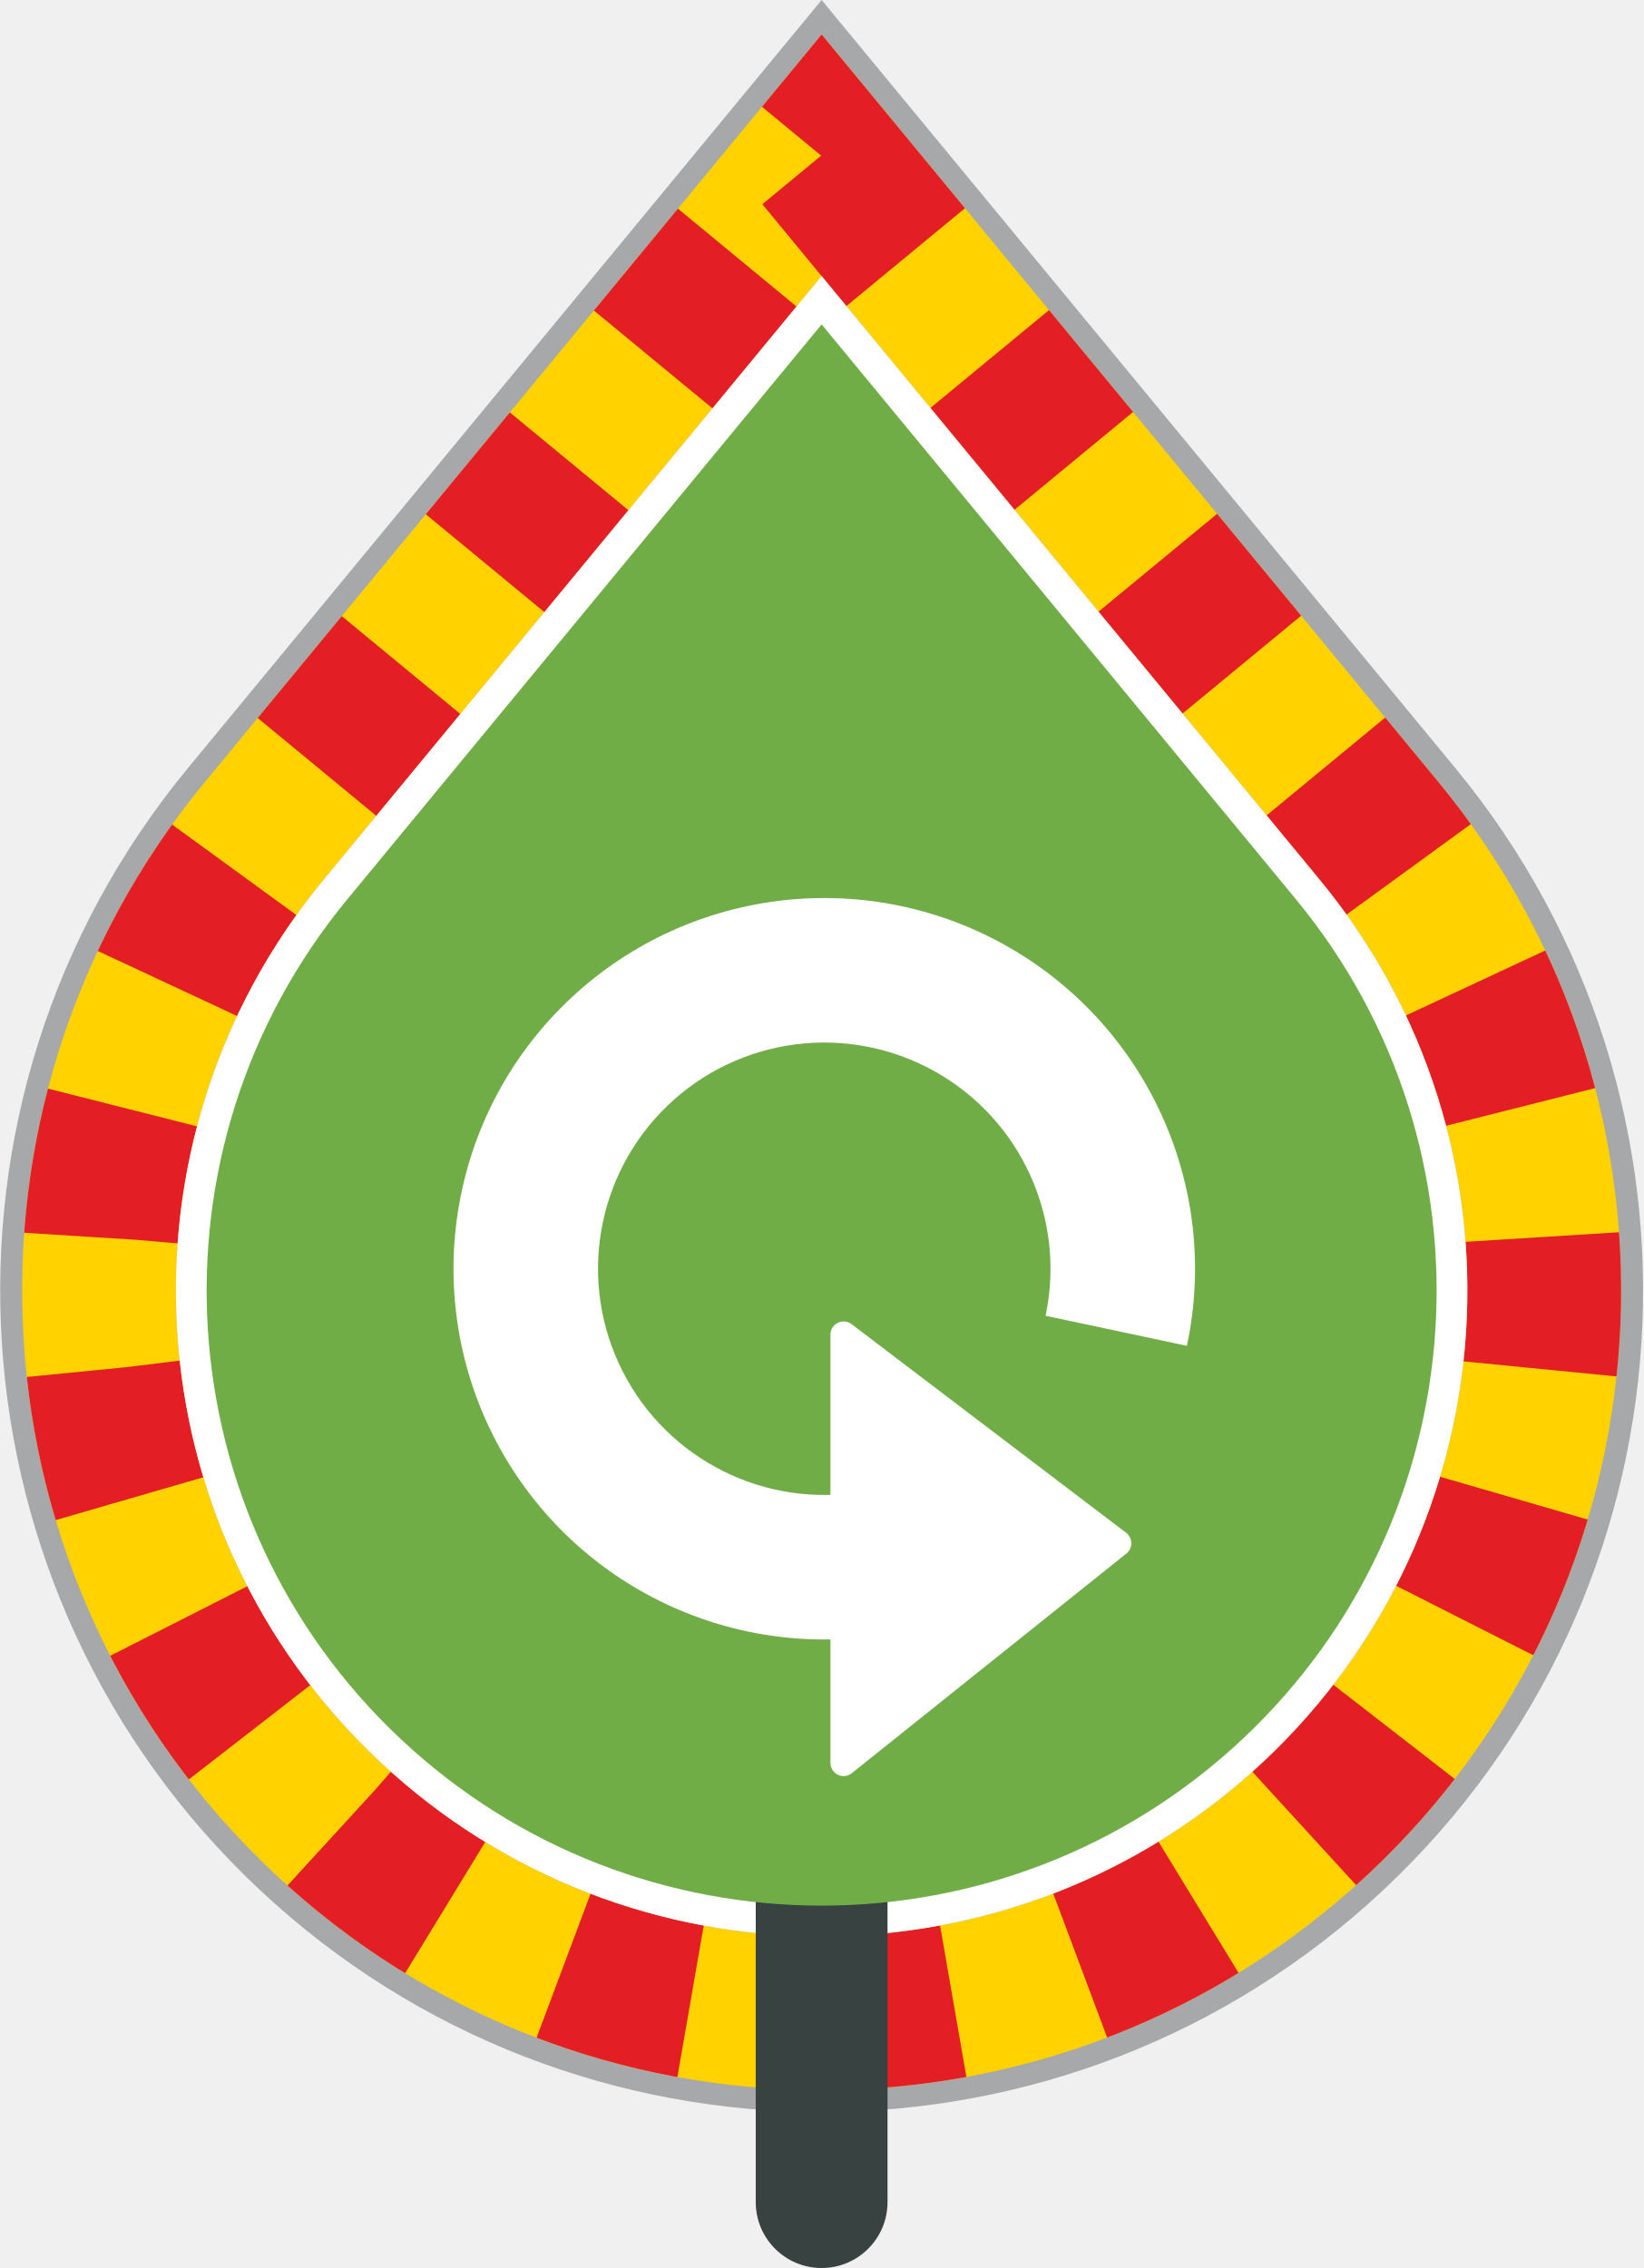
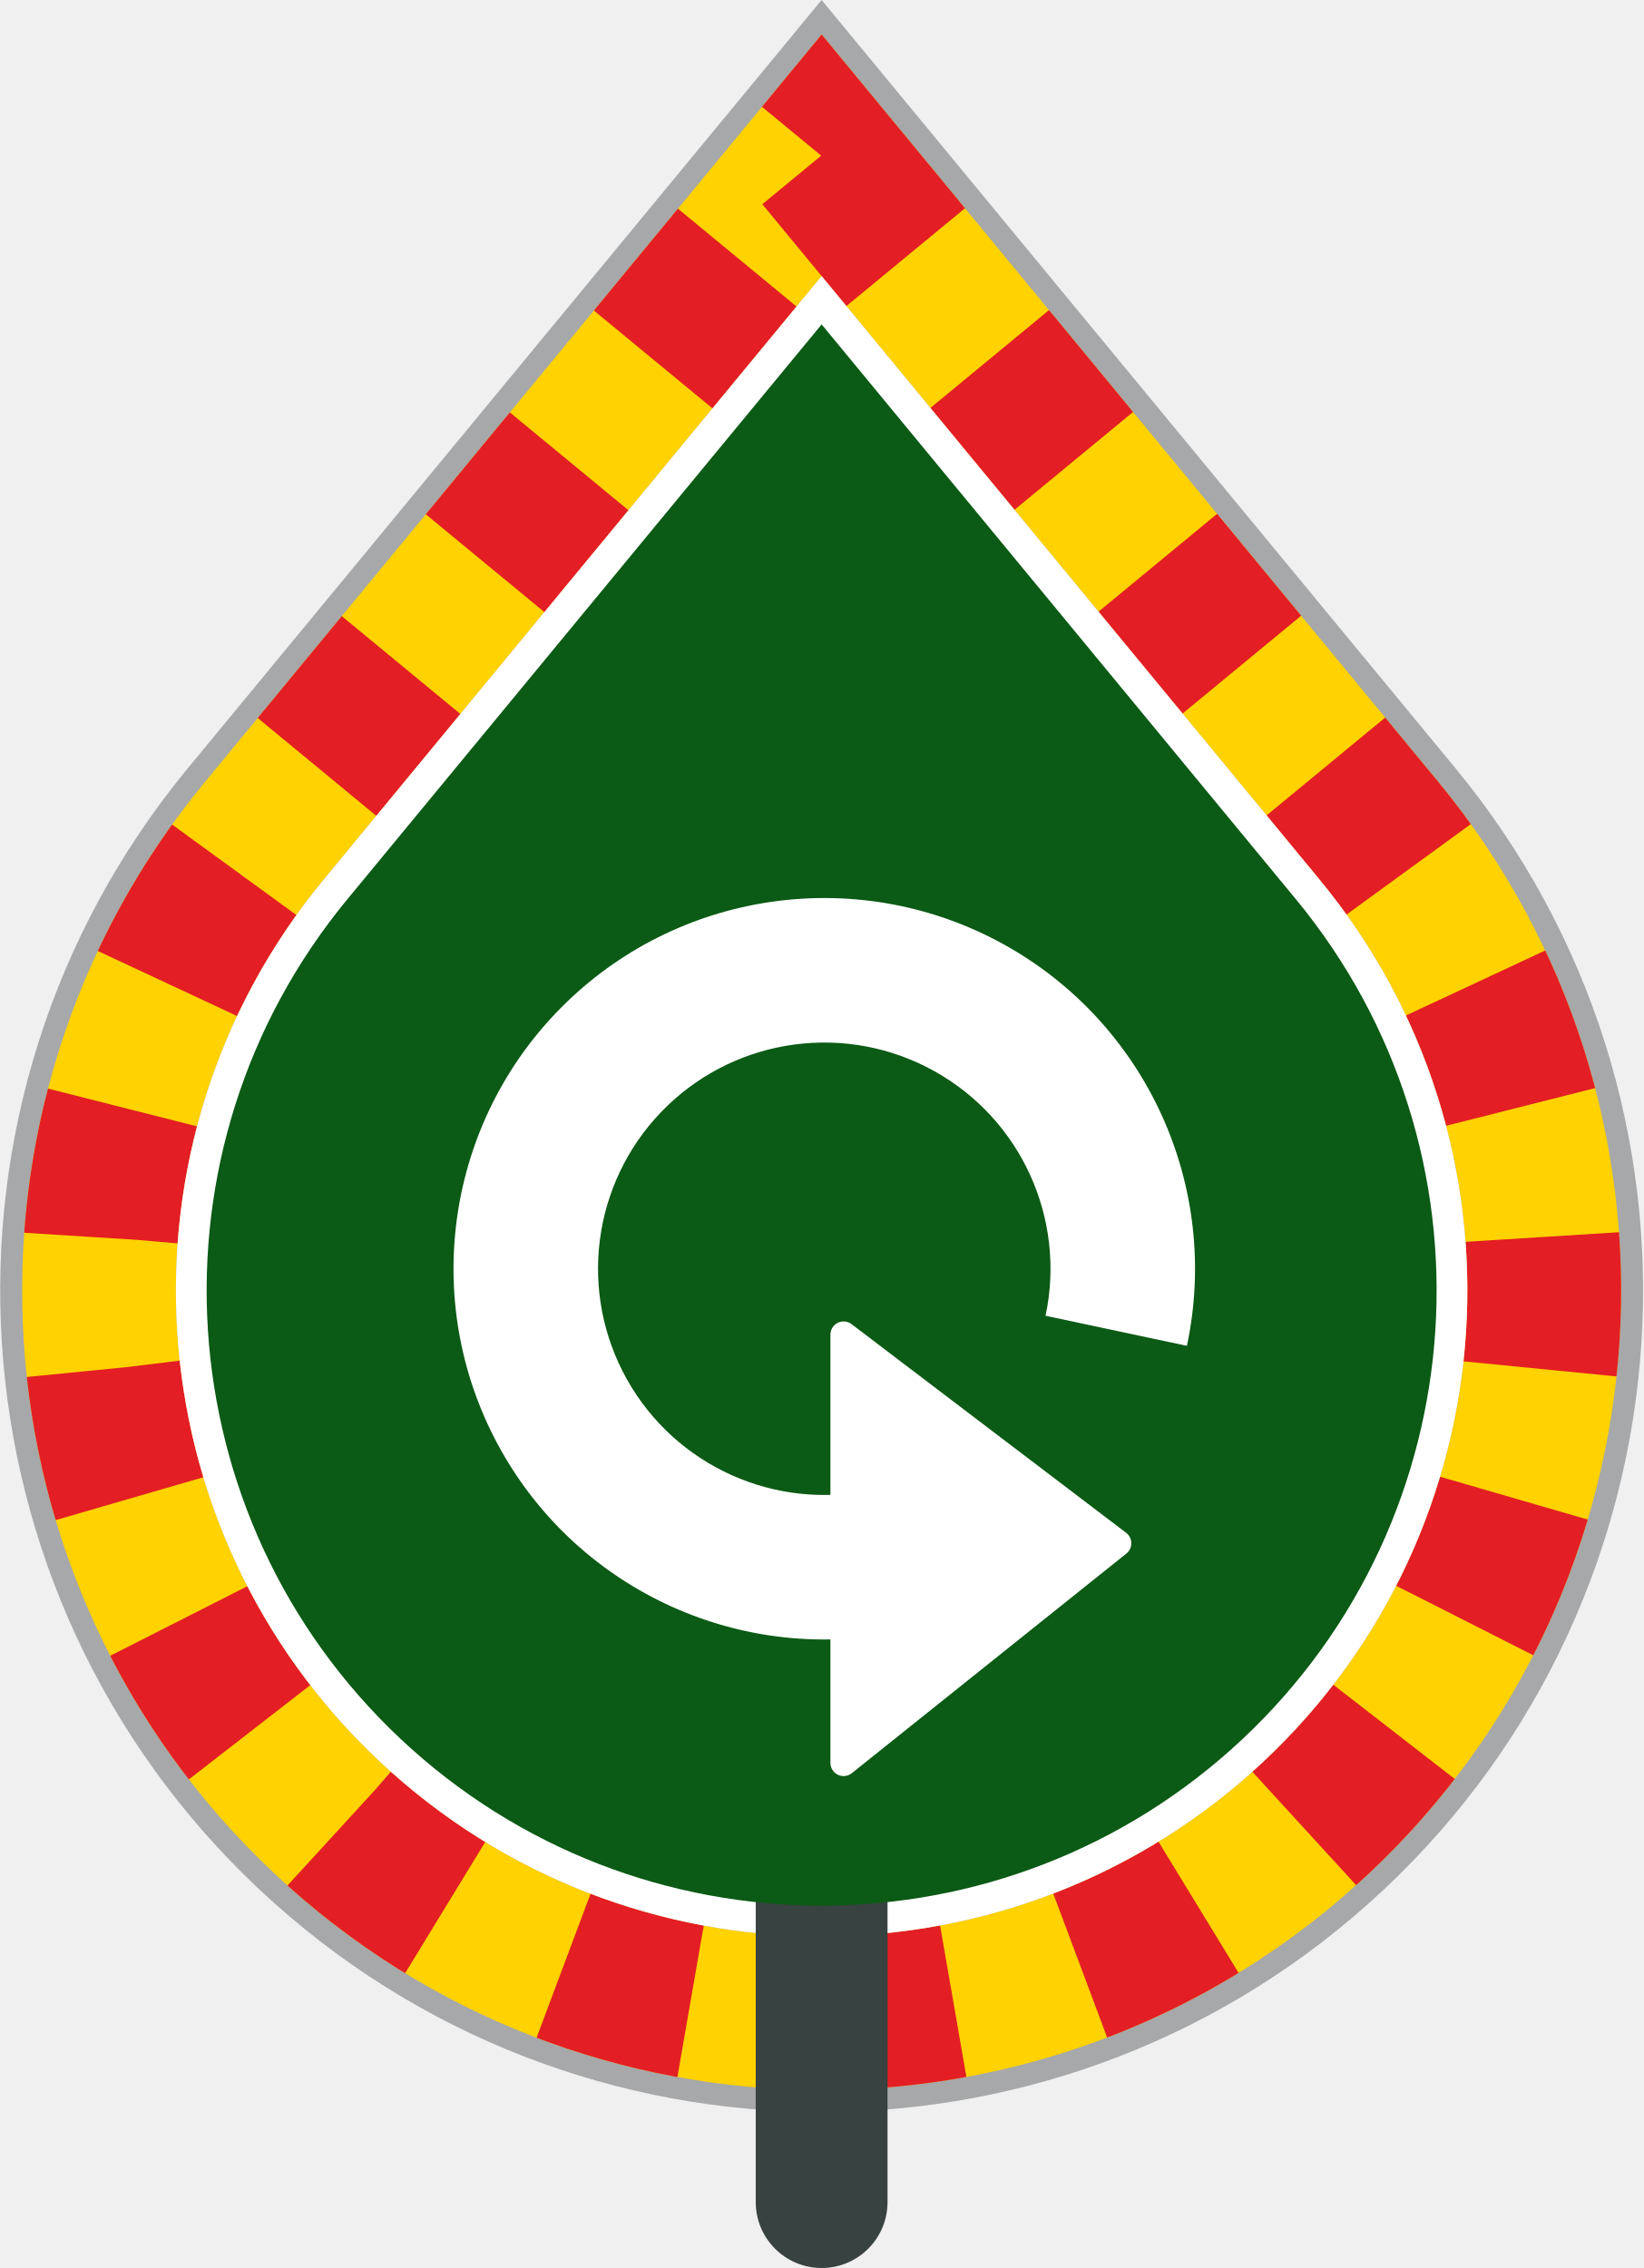
<svg xmlns="http://www.w3.org/2000/svg" width="28.74" height="39.67" viewBox="2.600 -12.771 74.800 103.271">
  <g opacity="1.00">
    <path d="M40.000,-12.771 L68.850,22.200 A37.400,37.400 0 1 1 11.150,22.200 Z" fill="#1f2328" fill-opacity="0.35" />
    <path d="M40.000,-5.700 L65.379,25.064 A32.900,32.900 0 1 1 14.621,25.064 Z" fill="none" stroke="#FFD200" stroke-width="7.0" />
    <path d="M40.000,-5.700 L65.379,25.064 A32.900,32.900 0 1 1 14.621,25.064 Z" fill="none" stroke="#E31E24" stroke-width="7.0" stroke-dasharray="6.013 6.013" />
    <path d="M40.000,-0.200 L62.679,27.291 A29.400,29.400 0 1 1 17.321,27.291 Z" fill="#fff" />
    <rect x="37" y="70" width="6" height="20.5" rx="3" fill="#384240" />
-     <path d="M40.000,2.000 L61.599,28.182 A28.000,28.000 0 1 1 18.401,28.182 Z" fill="#70AD47" />
+     <path d="M40.000,2.000 L61.599,28.182 A28.000,28.000 0 1 1 18.401,28.182 Z" fill="#0B5A15" />
    <path d="M43.051,61.624 A16.88,16.88 0 1 1 56.631,48.510 L50.195,47.141 A10.3,10.3 0 1 0 41.909,55.144 Z" fill="#fff" />
    <path d="M41.000,48.000 L53.500,57.500 L41.000,67.500 Z" fill="#fff" stroke="#fff" stroke-width="1.2" stroke-linejoin="round" />
  </g>
</svg>
